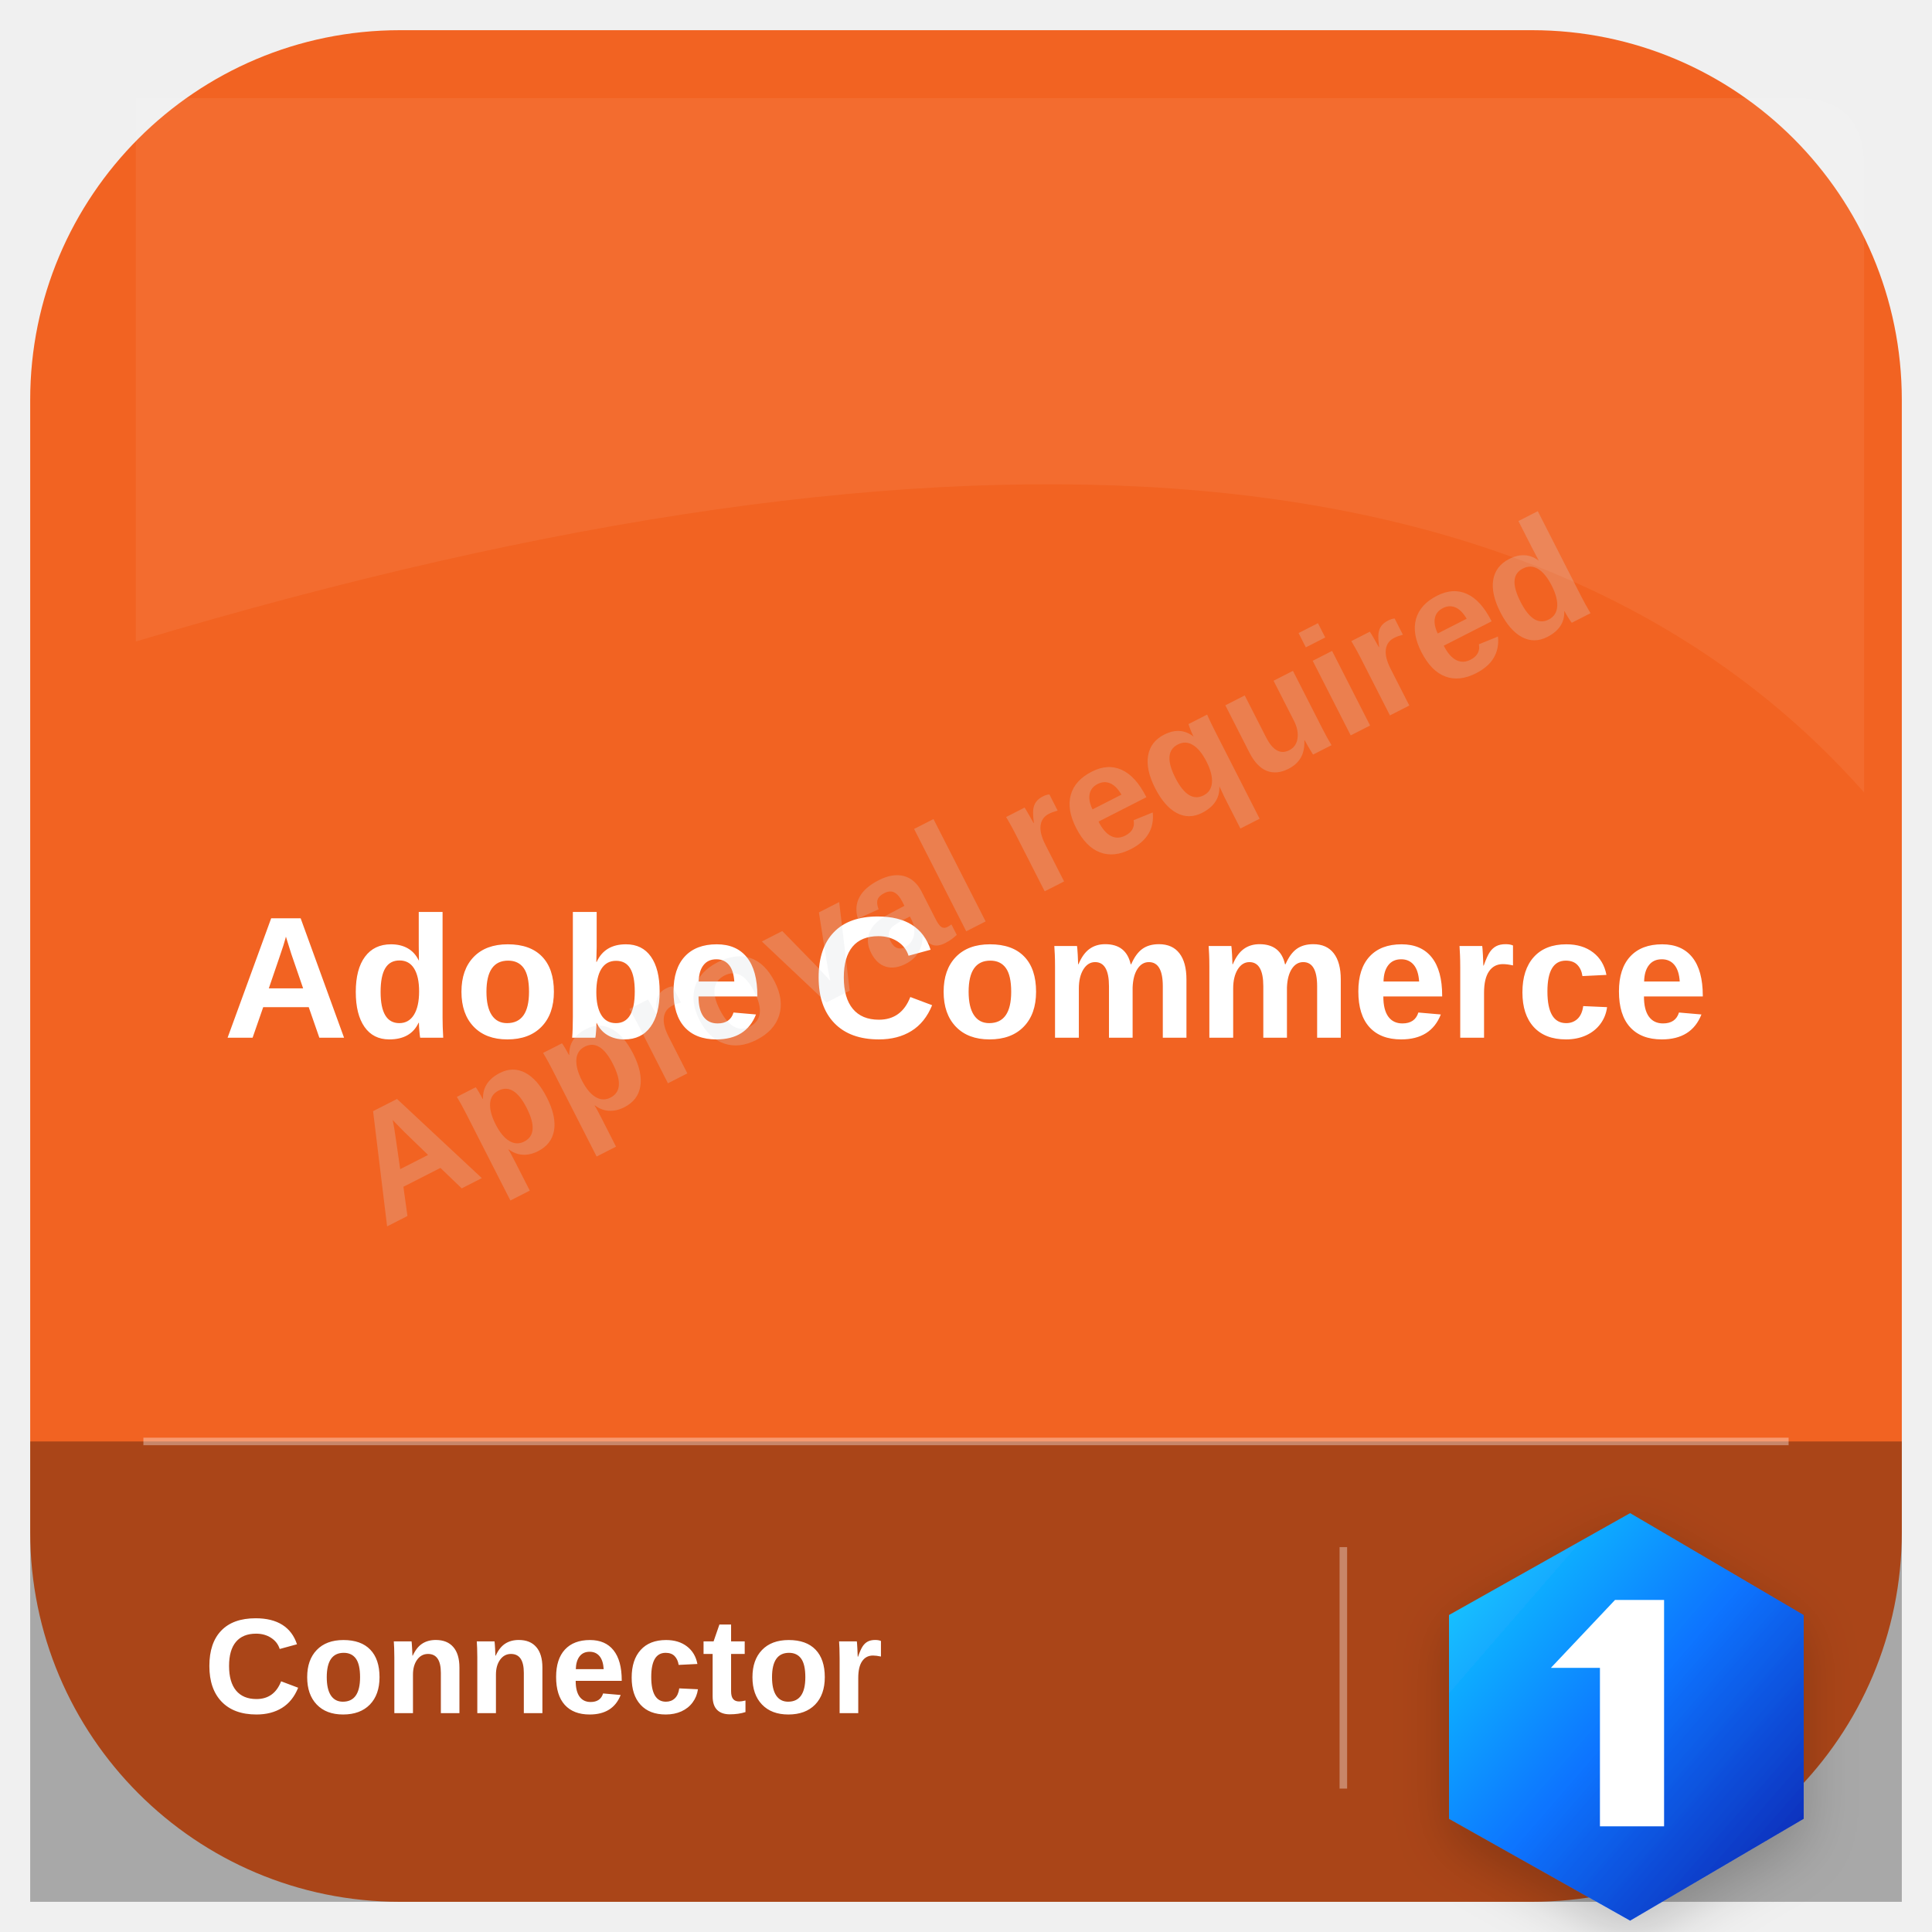
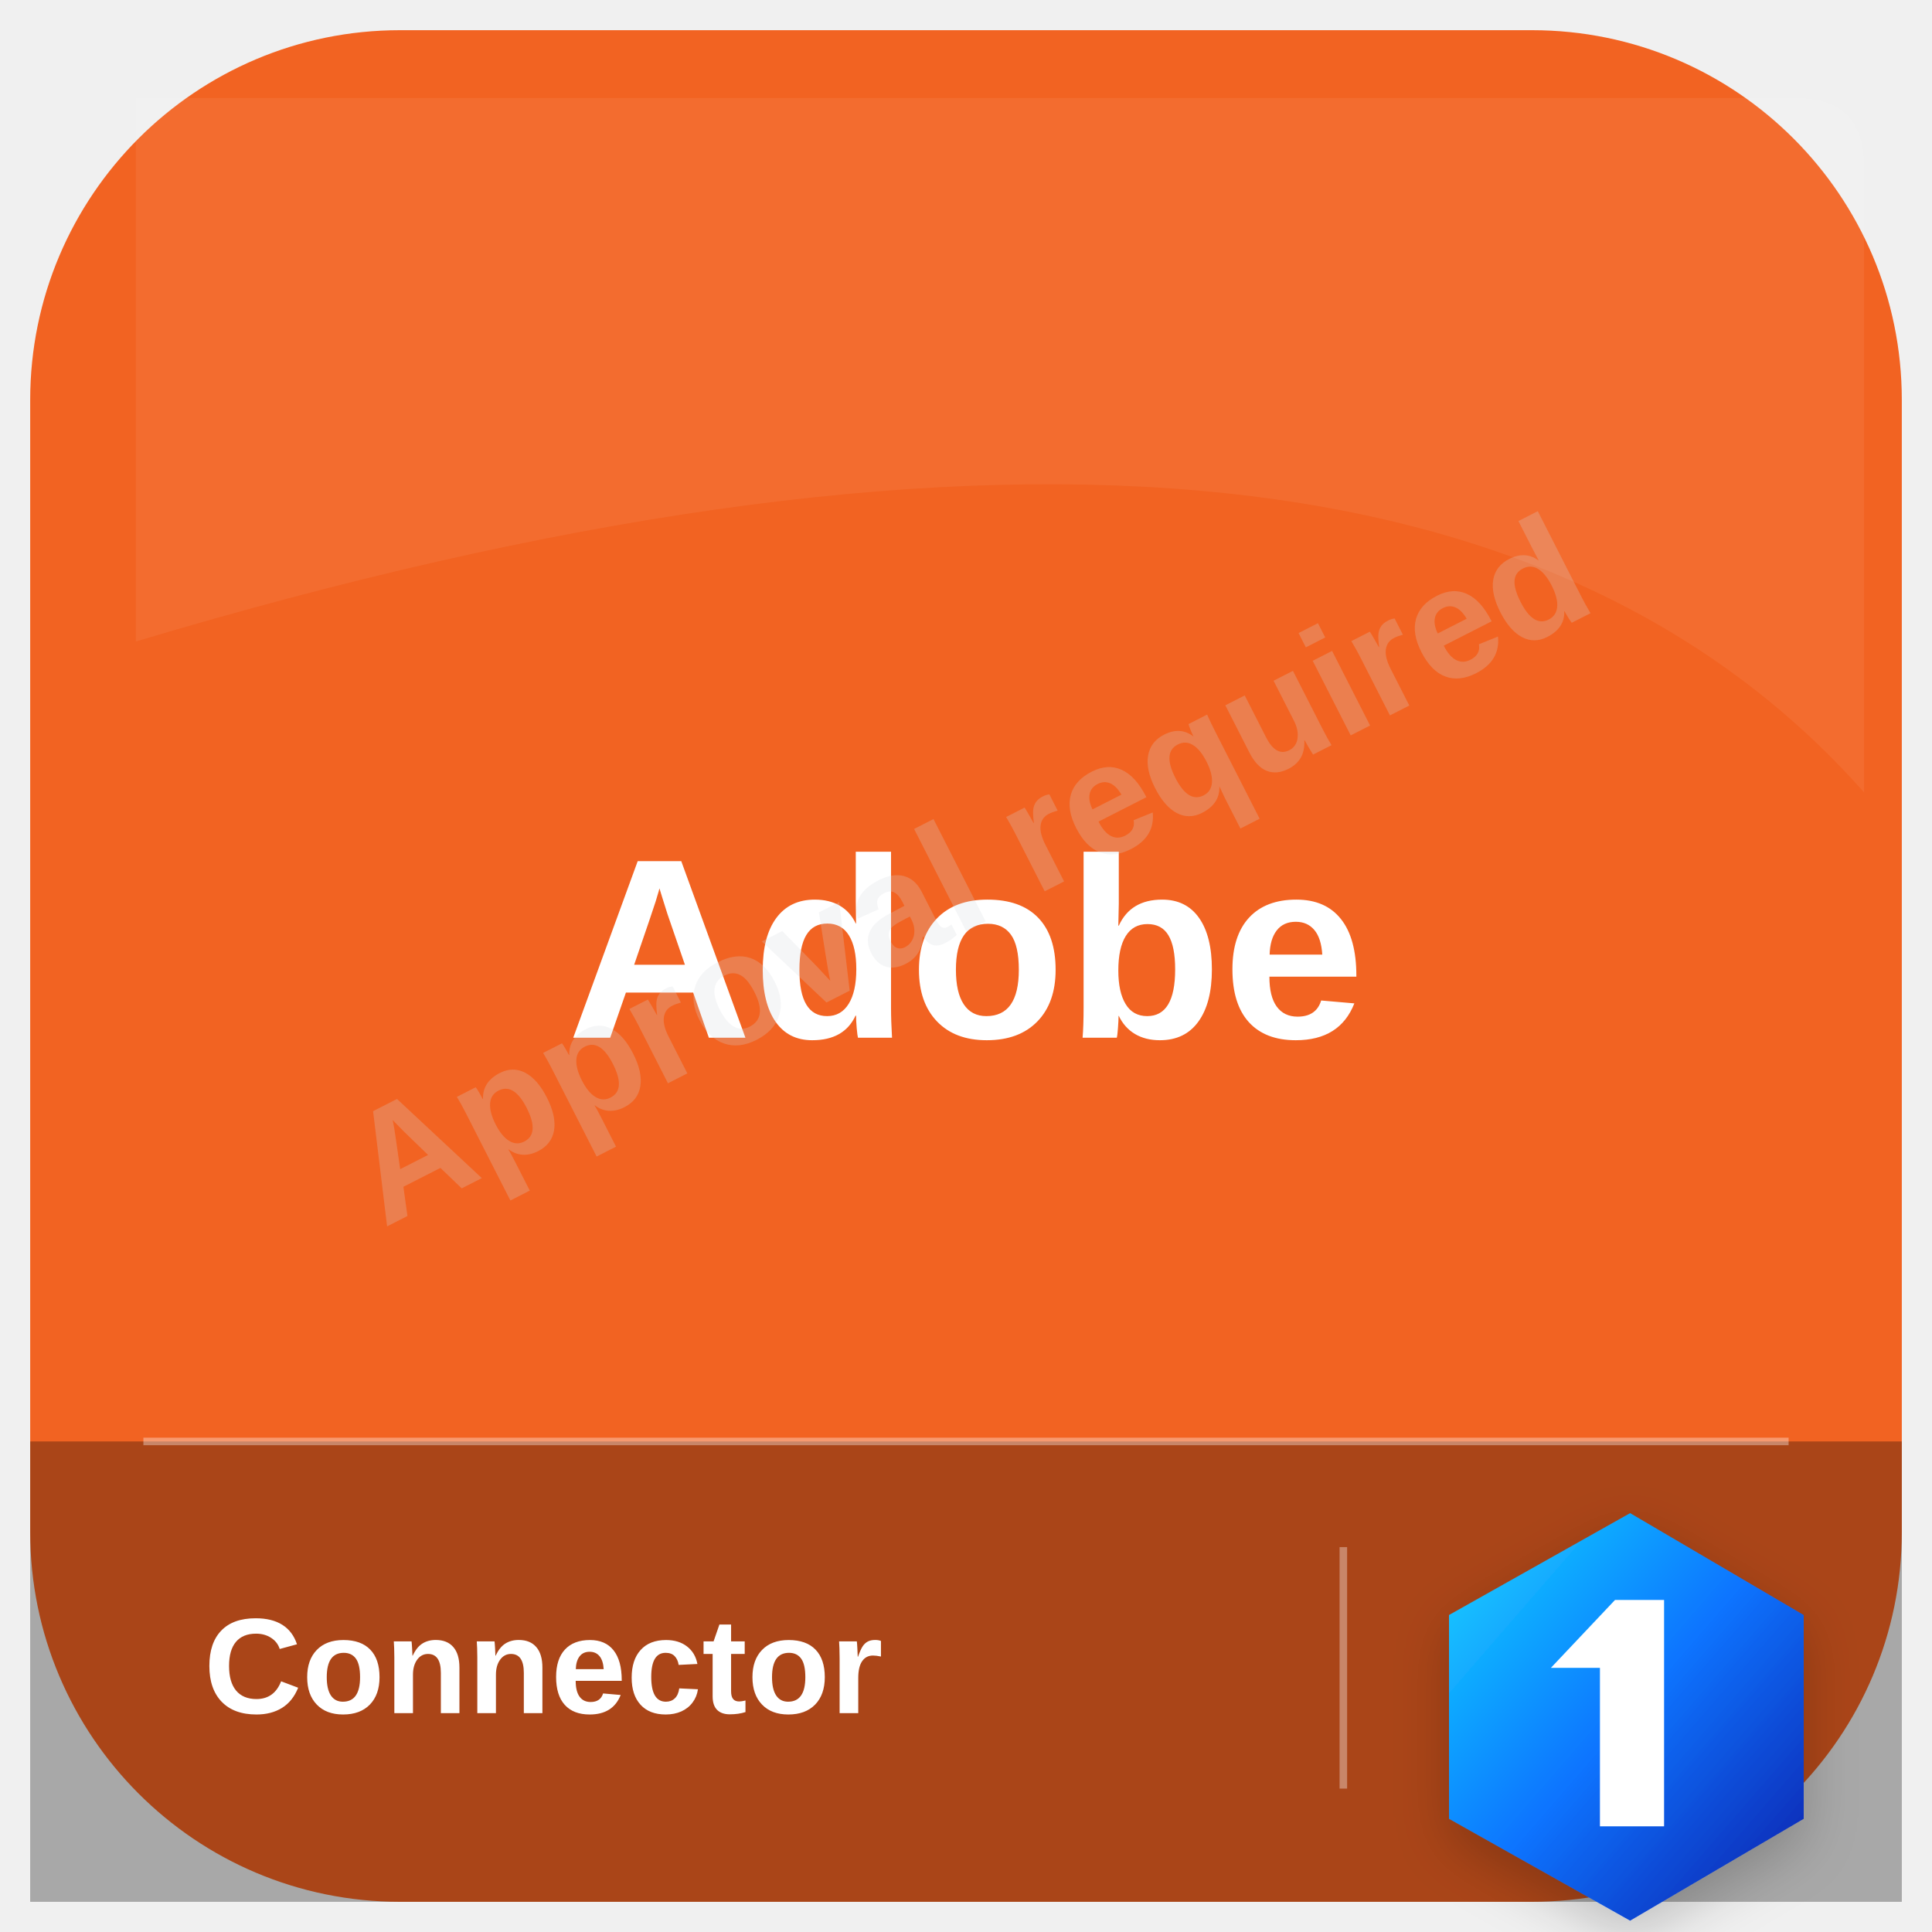
<svg xmlns="http://www.w3.org/2000/svg" viewBox="0 0 512 512" role="img" aria-label="Adobe Commerce connector">
  <defs>
    <linearGradient id="one" x1="0" y1="0" x2="1" y2="1">
      <stop stop-color="#19d8ff" />
      <stop offset=".5" stop-color="#0874ff" />
      <stop offset="1" stop-color="#071ca8" />
    </linearGradient>
    <filter id="s" x="-30%" y="-30%" width="160%" height="160%">
      <feDropShadow dx="0" dy="5" stdDeviation="7" flood-opacity=".20" />
    </filter>
  </defs>
  <rect x="8" y="8" width="496" height="496" rx="98" fill="#F26322" />
  <path d="M36 26 H476 Q494 26 494 44 V210 Q370 70 36 170Z" fill="#fff" opacity=".06" />
-   <text x="256" y="275" text-anchor="middle" font-family="Arial,sans-serif" font-size="46" font-weight="800" fill="#FFFFFF">Adobe Commerce</text>
+   <text x="256" y="275" text-anchor="middle" font-family="Arial,sans-serif" font-size="68" font-weight="800" fill="#FFFFFF">Adobe</text>
  <g transform="rotate(-27 256 230)" opacity=".24">
    <text x="256" y="245" text-anchor="middle" font-family="Arial,sans-serif" font-size="42" font-weight="700" fill="#D6D9DE">Approval required</text>
  </g>
-   <rect x="8" y="382" width="496" height="122" fill="#000000" opacity="0.30" />
+   <rect x="8" y="382" width="496" height="122" fill="#000000" opacity=".30" />
  <line x1="38" y1="382" x2="474" y2="382" stroke="#FFFFFF" opacity=".35" stroke-width="2" />
  <text x="54" y="454" font-family="Arial,sans-serif" font-size="36" font-weight="700" fill="#FFFFFF">Connector</text>
  <line x1="356" y1="410" x2="356" y2="474" stroke="#FFFFFF" opacity=".35" stroke-width="2" />
  <g transform="translate(384 401)" filter="url(#s)">
    <path d="M48 0 94 27v54L48 108 0 81V27Z" fill="url(#one)" />
    <path d="M44 23 27 41h13v42h17V23Z" fill="#fff" />
  </g>
</svg>
